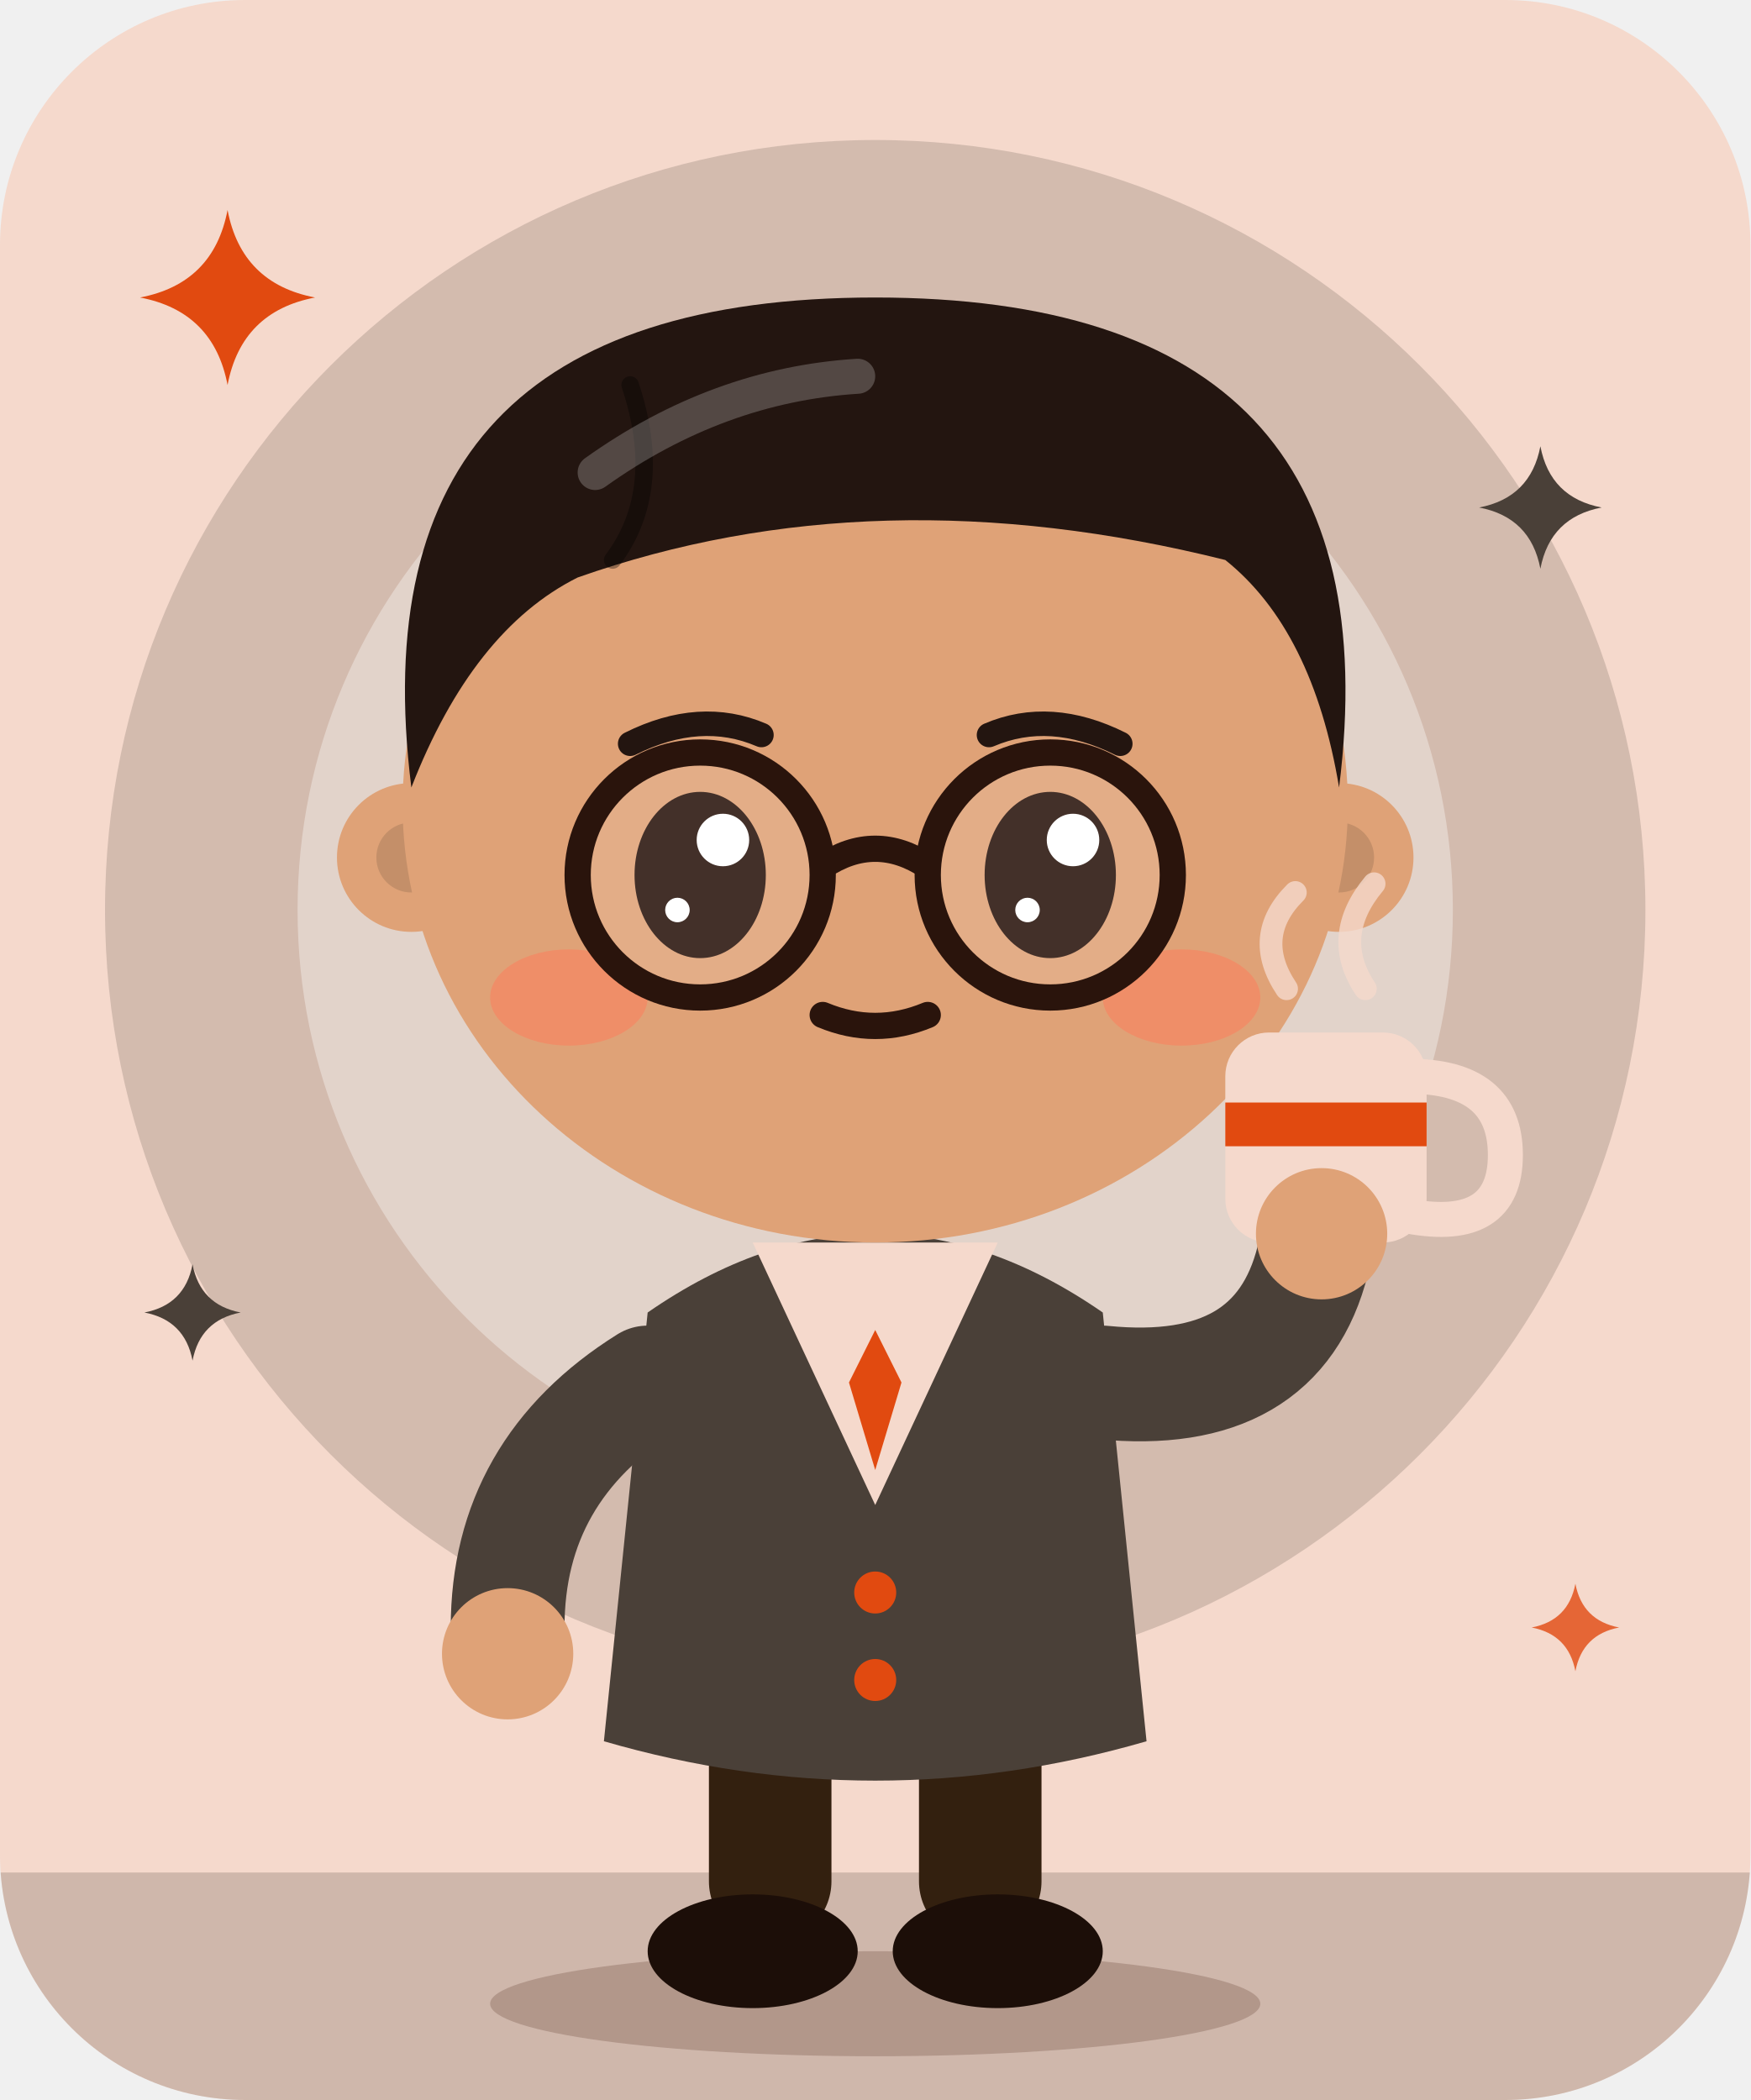
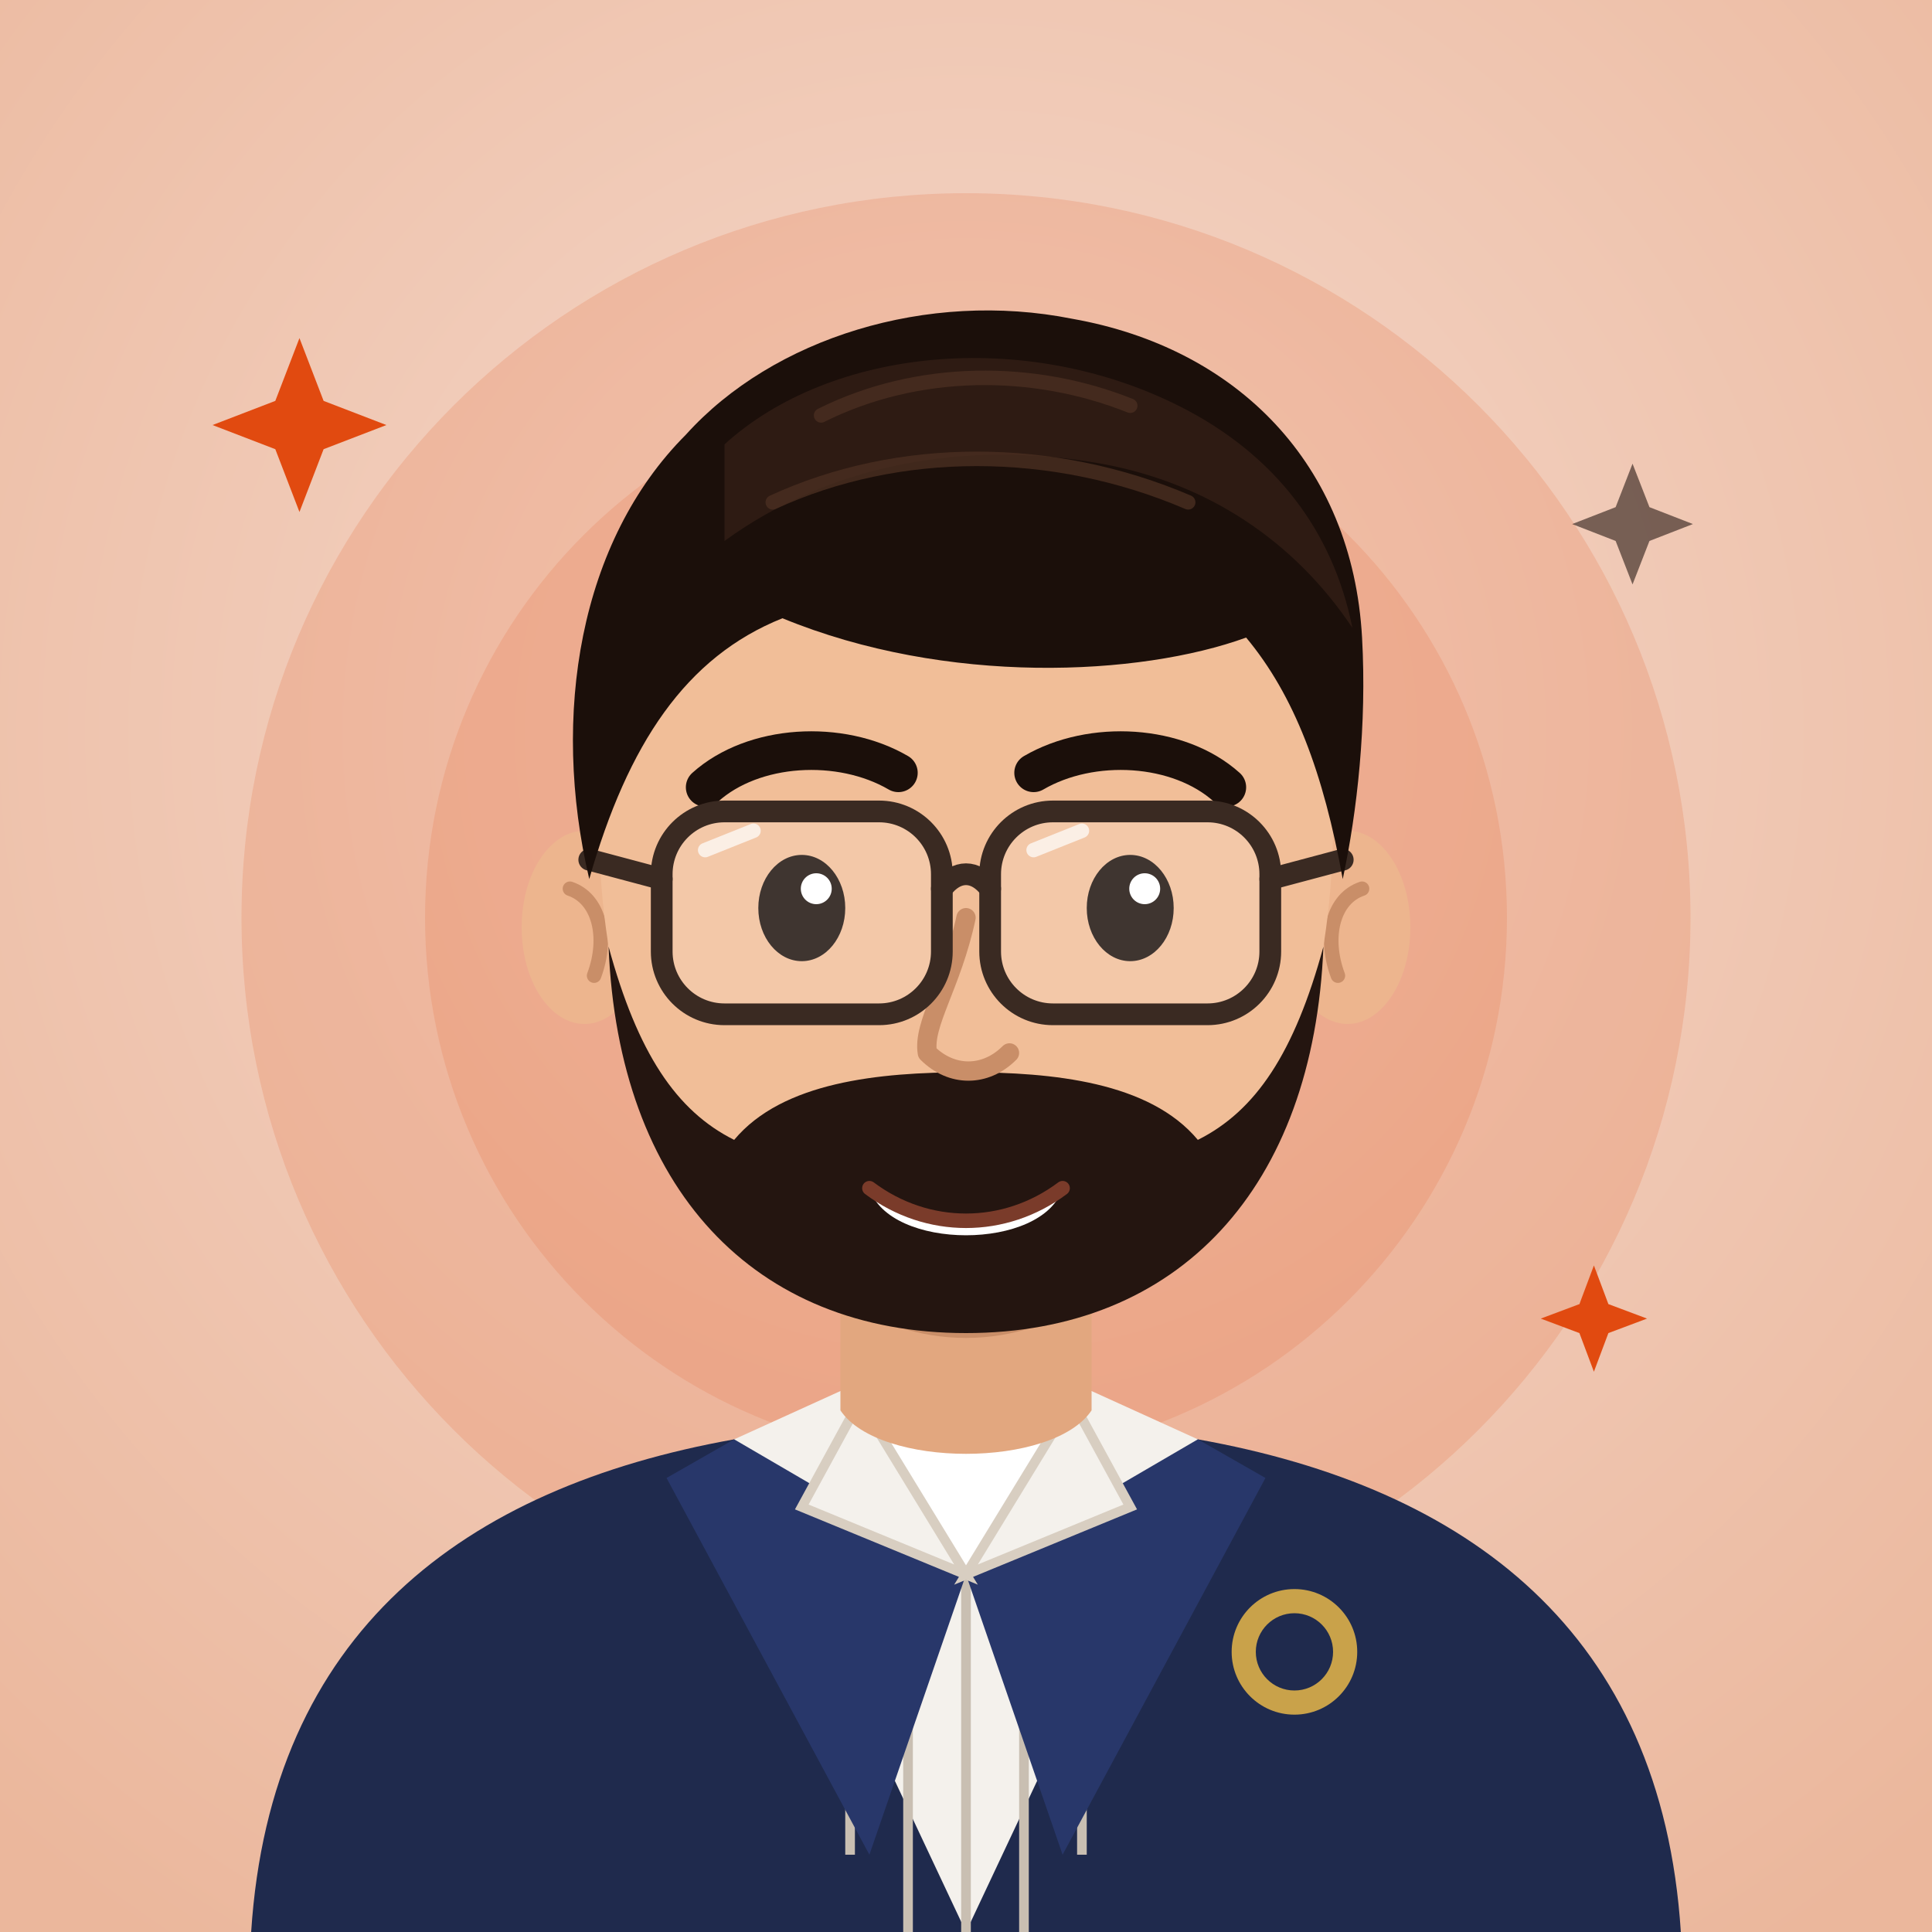
- <svg xmlns="http://www.w3.org/2000/svg" viewBox="0 0 200 240" role="img" aria-label="Ops">
-   <style>@keyframes b{0%,93%,100%{transform:scaleY(1)}96.5%{transform:scaleY(.08)}}@keyframes w{from{transform:rotate(-7deg)}to{transform:rotate(12deg)}}.ey{transform-origin:100px 101px;animation:b 4.2s 2.8s infinite}.wv{animation:w .55s ease-in-out infinite alternate}@media(prefers-reduced-motion:reduce){.ey,.wv{animation:none}}</style>
+ <svg xmlns="http://www.w3.org/2000/svg" viewBox="0 0 400 400" role="img" aria-label="Cartoon portrait of Abu Jareeda Aslam">
  <defs>
-     <clipPath id="r">
-       <rect width="200" height="240" rx="28" />
+     <radialGradient id="bg" cx="50%" cy="38%" r="75%">
+       <stop offset="0" stop-color="#F5D9CC" />
+       <stop offset="1" stop-color="#EBB79C" />
+     </radialGradient>
+     <clipPath id="frame">
+       <rect width="400" height="400" rx="0" />
    </clipPath>
  </defs>
-   <g clip-path="url(#r)">
-     <rect width="200" height="240" fill="#F5D9CC" />
-     <circle cx="100" cy="104" r="88" fill="#4a4038" opacity=".2" />
-     <circle cx="100" cy="104" r="66" fill="#fff" opacity=".35" />
-     <rect y="214" width="200" height="26" fill="#4a4038" opacity=".22" />
-     <path transform="translate(26 34) scale(1.0)" d="M0 -10 Q1.6 -1.6 10 0 Q1.6 1.6 0 10 Q-1.6 1.6 -10 0 Q-1.6 -1.6 0 -10 Z" fill="#E14A10" opacity="1" />
-     <path transform="translate(176 58) scale(0.7)" d="M0 -10 Q1.6 -1.6 10 0 Q1.6 1.6 0 10 Q-1.6 1.6 -10 0 Q-1.6 -1.6 0 -10 Z" fill="#4a4038" opacity="1" />
-     <path transform="translate(22 150) scale(0.55)" d="M0 -10 Q1.6 -1.6 10 0 Q1.6 1.6 0 10 Q-1.6 1.6 -10 0 Q-1.6 -1.6 0 -10 Z" fill="#4a4038" opacity="1" />
-     <path transform="translate(180 186) scale(0.5)" d="M0 -10 Q1.6 -1.6 10 0 Q1.6 1.6 0 10 Q-1.6 1.6 -10 0 Q-1.6 -1.6 0 -10 Z" fill="#E14A10" opacity="0.8" />
-     <ellipse cx="100" cy="229" rx="44" ry="6" fill="#4A2418" opacity=".22" />
-     <rect x="81" y="194" width="14" height="28" rx="7" fill="#33200f" />
-     <rect x="105" y="194" width="14" height="28" rx="7" fill="#33200f" />
-     <ellipse cx="86" cy="223" rx="12" ry="6.5" fill="#1c0e08" />
-     <ellipse cx="114" cy="223" rx="12" ry="6.5" fill="#1c0e08" />
-     <path d="M74 150 Q100 132 126 150 L131 199 Q100 208 69 199 Z" fill="#4a4038" />
-     <path d="M86 142 L100 172 L114 142 Z" fill="#F5D9CC" />
-     <path d="M100 152 L97 158 L100 168 L103 158 Z" fill="#E14A10" />
-     <circle cx="100" cy="182" r="2.4" fill="#E14A10" />
-     <circle cx="100" cy="192" r="2.4" fill="#E14A10" />
-     <path d="M74 158 Q58 168 58 186" fill="none" stroke="#4a4038" stroke-width="13" stroke-linecap="round" />
-     <path d="M126 158 Q146 160 150 144" fill="none" stroke="#4a4038" stroke-width="13" stroke-linecap="round" />
-     <circle cx="47" cy="98" r="8.5" fill="#dfa277" />
-     <circle cx="153" cy="98" r="8.5" fill="#dfa277" />
-     <circle cx="47" cy="98" r="4" fill="#c48f69" />
-     <circle cx="153" cy="98" r="4" fill="#c48f69" />
-     <ellipse cx="100" cy="92" rx="54" ry="50" fill="#dfa277" />
-     <path d="M47 90 Q40 34 100 34 Q160 34 153 90 Q150 72 140 64 Q100 54 66 66 Q54 72 47 90 Z" fill="#231510" />
-     <path d="M72 44 Q76 56 70 64" fill="none" stroke="#000" stroke-width="2" opacity=".35" stroke-linecap="round" />
-     <path d="M68 54 Q82 44 98 43" fill="none" stroke="#fff" stroke-width="4" stroke-linecap="round" opacity=".22" />
-     <ellipse cx="65" cy="114" rx="9" ry="5.5" fill="#ff7a59" opacity=".5" />
-     <ellipse cx="135" cy="114" rx="9" ry="5.5" fill="#ff7a59" opacity=".5" />
-     <g class="ey">
-       <ellipse cx="80" cy="100" rx="7.5" ry="9.5" fill="#2a140c" />
-       <circle cx="82.6" cy="96" r="3" fill="#fff" />
-       <circle cx="77.4" cy="104" r="1.4" fill="#fff" />
-       <ellipse cx="120" cy="100" rx="7.5" ry="9.5" fill="#2a140c" />
-       <circle cx="122.6" cy="96" r="3" fill="#fff" />
-       <circle cx="117.4" cy="104" r="1.4" fill="#fff" />
-     </g>
-     <path d="M72 85 Q80 81 87 84 M113 84 Q120 81 128 85" fill="none" stroke="#231510" stroke-width="2.8" stroke-linecap="round" />
-     <path d="M94 116 Q100 118.5 106 116" fill="none" stroke="#2a140c" stroke-width="3" stroke-linecap="round" />
-     <circle cx="80" cy="100" r="14" fill="#fff" fill-opacity=".12" stroke="#2a140c" stroke-width="3" />
-     <circle cx="120" cy="100" r="14" fill="#fff" fill-opacity=".12" stroke="#2a140c" stroke-width="3" />
-     <path d="M94 99 Q100 95 106 99" fill="none" stroke="#2a140c" stroke-width="3" />
-     <g transform="translate(151 141)">
-       <path d="M-4 -28 Q-8 -34 -3 -39 M5 -28 Q1 -34 6 -40" fill="none" stroke="#F5D9CC" stroke-width="2.6" stroke-linecap="round" opacity=".8" />
-       <path d="M10 -18 Q21 -18 21 -9 Q21 0 10 -2" fill="none" stroke="#F5D9CC" stroke-width="4" />
-       <rect x="-11" y="-23" width="23" height="24" rx="5" fill="#F5D9CC" />
-       <rect x="-11" y="-15" width="23" height="5" fill="#E14A10" />
-     </g>
-     <circle cx="58" cy="189" r="7.5" fill="#dfa277" />
-     <circle cx="151" cy="141" r="7.5" fill="#dfa277" />
+   <g clip-path="url(#frame)">
+     <rect width="400" height="400" fill="url(#bg)" />
+     <circle cx="200" cy="190" r="150" fill="#E14A10" opacity=".16" />
+     <circle cx="200" cy="190" r="112" fill="#E14A10" opacity=".14" />
+     <path d="M62 70l5 13 13 5-13 5-5 13-5-13-13-5 13-5z" fill="#E14A10" />
+     <path d="M338 96l3.5 9 9 3.5-9 3.5-3.5 9-3.5-9-9-3.5 9-3.5z" fill="#140804" opacity=".55" />
+     <path d="M330 262l3 8 8 3-8 3-3 8-3-8-8-3 8-3z" fill="#E14A10" />
+     <path d="M52 400c4-62 44-92 100-102l48 22 48-22c56 10 96 40 100 102z" fill="#1F2A4D" />
+     <path d="M152 298l48 102 48-102-22-10h-52z" fill="#F4F1EC" />
+     <path d="M176 300v84M188 304v96M200 306v94M212 304v96M224 300v84" stroke="#C9BFB2" stroke-width="2" fill="none" />
+     <path d="M152 298l-14 8 42 78 20-58z" fill="#28376A" />
+     <path d="M248 298l14 8-42 78-20-58z" fill="#28376A" />
+     <path d="M178 290l22 36 22-36-10-8h-24z" fill="#FFFFFF" />
+     <path d="M178 290l-12 22 34 14zM222 290l12 22-34 14z" fill="#F4F1EC" stroke="#D8CEC1" stroke-width="2" />
+     <circle cx="268" cy="342" r="13" fill="#C9A24A" />
+     <circle cx="268" cy="342" r="8" fill="#1F2A4D" />
+     <path d="M174 252h52v40c-8 12-44 12-52 0z" fill="#E2A77F" />
+     <path d="M174 268c14 12 38 12 52 0v-12h-52z" fill="#C98E68" />
+     <ellipse cx="121" cy="192" rx="13" ry="20" fill="#EDB58E" />
+     <ellipse cx="279" cy="192" rx="13" ry="20" fill="#EDB58E" />
+     <path d="M118 184c6 2 8 10 5 18M282 184c-6 2-8 10-5 18" stroke="#C98E68" stroke-width="3" fill="none" stroke-linecap="round" />
+     <path d="M124 170c0-58 34-92 76-92s76 34 76 92c0 62-32 104-76 104s-76-42-76-104z" fill="#F1BE98" />
+     <path d="M126 196c2 50 30 80 74 80s72-30 74-80c-6 22-14 34-26 40-10-12-30-14-48-14s-38 2-48 14c-12-6-20-18-26-40z" fill="#241510" />
+     <path d="M170 236c8-9 20-11 30-6 10-5 22-3 30 6-10-3-20-2-30 2-10-4-20-5-30-2z" fill="#241510" />
+     <path d="M180 246c12 9 28 9 40 0-4 13-36 13-40 0z" fill="#FFFFFF" />
+     <path d="M180 246c12 9 28 9 40 0" stroke="#7A3B2A" stroke-width="3" fill="none" stroke-linecap="round" />
+     <path d="M200 190c-3 14-9 22-8 28 5 5 12 5 17 0" stroke="#C98E68" stroke-width="4" fill="none" stroke-linecap="round" stroke-linejoin="round" />
+     <path d="M146 163c10-9 28-10 40-3" stroke="#1B0F0A" stroke-width="8" fill="none" stroke-linecap="round" />
+     <path d="M254 163c-10-9-28-10-40-3" stroke="#1B0F0A" stroke-width="8" fill="none" stroke-linecap="round" />
+     <ellipse cx="166" cy="188" rx="9" ry="11" fill="#1B0F0A" />
+     <ellipse cx="234" cy="188" rx="9" ry="11" fill="#1B0F0A" />
+     <circle cx="169" cy="184" r="3.2" fill="#fff" />
+     <circle cx="237" cy="184" r="3.2" fill="#fff" />
+     <rect x="137" y="168" width="58" height="42" rx="13" fill="#FFFFFF" fill-opacity=".16" stroke="#3A2A22" stroke-width="4.5" />
+     <rect x="205" y="168" width="58" height="42" rx="13" fill="#FFFFFF" fill-opacity=".16" stroke="#3A2A22" stroke-width="4.5" />
+     <path d="M195 184c3-4 7-4 10 0M137 182l-15-4M263 182l15-4" stroke="#3A2A22" stroke-width="4.5" fill="none" stroke-linecap="round" />
+     <path d="M146 176l10-4M214 176l10-4" stroke="#fff" stroke-width="3" stroke-linecap="round" opacity=".7" />
+     <path d="M122 182c-8-34-2-70 20-92 18-20 50-30 80-24 34 6 58 30 60 66 1 18-1 36-4 50-4-22-10-38-20-50-22 8-62 10-96-4-20 8-32 26-40 54z" fill="#1B0F0A" />
+     <path d="M150 92c22-20 62-24 94-8 20 10 32 26 36 46-12-18-30-30-52-34-28-5-56 0-78 16z" fill="#2E1B13" />
+     <path d="M170 86c20-10 44-10 64-2M160 104c26-12 58-12 86 0" stroke="#4A2E20" stroke-width="3" fill="none" stroke-linecap="round" opacity=".8" />
  </g>
</svg>
